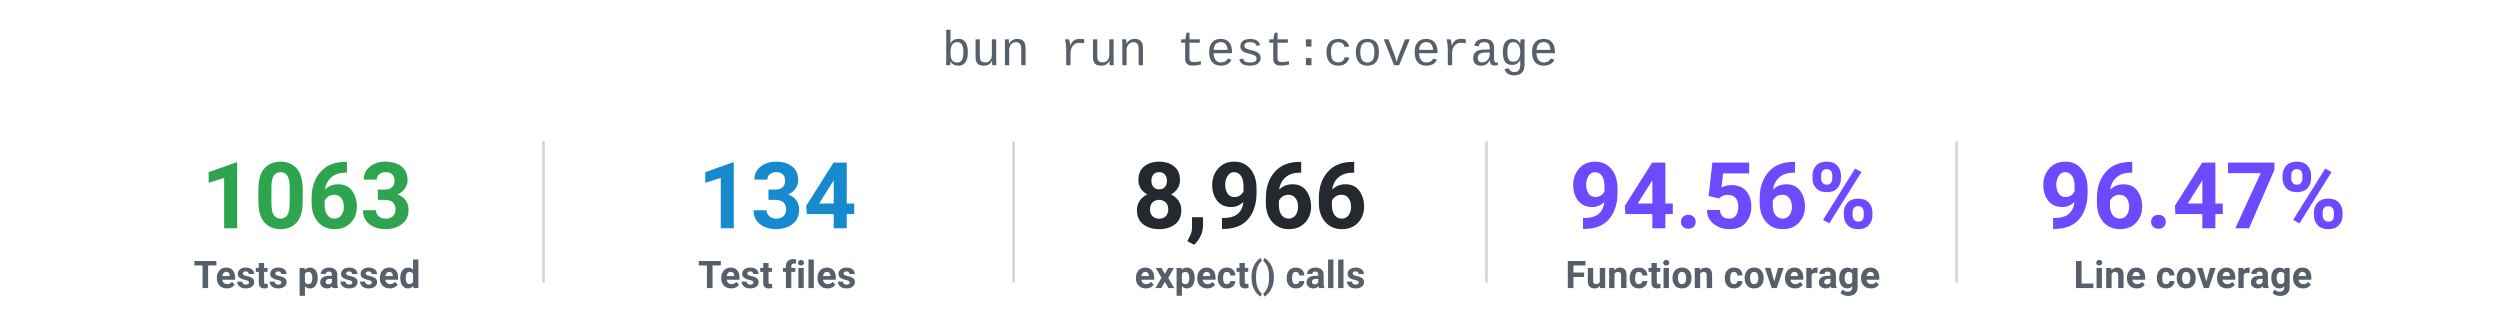
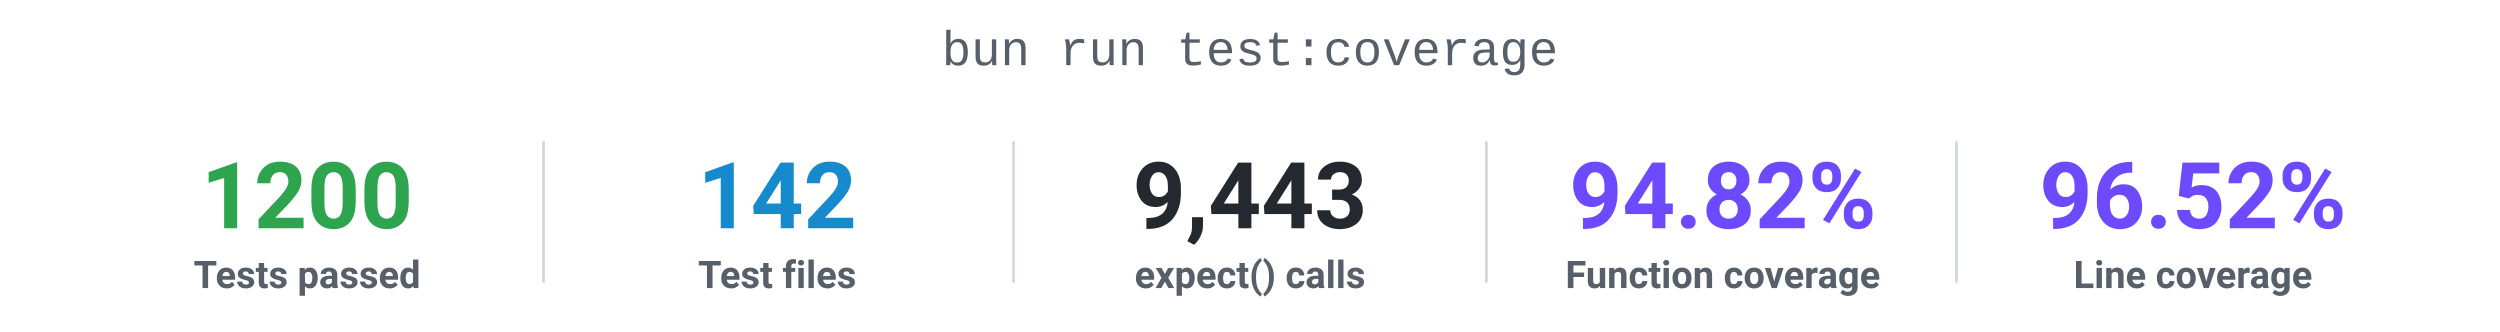
- <svg xmlns="http://www.w3.org/2000/svg" viewBox="0 0 920 122" width="920" height="122" role="img" aria-label="bun run test:coverage — 1063 tests passed, 134 test files, 8,966 expect() calls, 94.56% function coverage, 96.47% line coverage">
+ <svg xmlns="http://www.w3.org/2000/svg" viewBox="0 0 920 122" width="920" height="122" role="img" aria-label="bun run test:coverage — 1200 tests passed, 142 test files, 9,443 expect() calls, 94.82% function coverage, 96.52% line coverage">
  <style>
    .cmd { font-family: ui-monospace, SFMono-Regular, 'SF Mono', Menlo, Consolas, 'Liberation Mono', monospace; font-weight: 500; font-size: 18px; }
    .val { font-family: system-ui, -apple-system, BlinkMacSystemFont, 'Segoe UI', Roboto, sans-serif; font-weight: 700; font-size: 34px; }
    .lbl { font-family: system-ui, -apple-system, BlinkMacSystemFont, 'Segoe UI', Roboto, sans-serif; font-weight: 600; font-size: 14px; }
  </style>
  <text x="460" y="24" text-anchor="middle" class="cmd" fill="#57606a">bun run test:coverage</text>
  <line x1="200" y1="52" x2="200" y2="104" stroke="#d0d7de" stroke-width="1" />
  <line x1="373" y1="52" x2="373" y2="104" stroke="#d0d7de" stroke-width="1" />
  <line x1="547" y1="52" x2="547" y2="104" stroke="#d0d7de" stroke-width="1" />
  <line x1="720" y1="52" x2="720" y2="104" stroke="#d0d7de" stroke-width="1" />
-   <text x="113" y="84" text-anchor="middle" class="val" fill="#2ea44f">1063</text>
+   <text x="113" y="84" text-anchor="middle" class="val" fill="#2ea44f">1200</text>
  <text x="113" y="106" text-anchor="middle" class="lbl" fill="#57606a">Tests passed</text>
-   <text x="286" y="84" text-anchor="middle" class="val" fill="#1789cd">134</text>
+   <text x="286" y="84" text-anchor="middle" class="val" fill="#1789cd">142</text>
  <text x="286" y="106" text-anchor="middle" class="lbl" fill="#57606a">Test files</text>
-   <text x="460" y="84" text-anchor="middle" class="val" fill="#24292f">8,966</text>
+   <text x="460" y="84" text-anchor="middle" class="val" fill="#24292f">9,443</text>
  <text x="460" y="106" text-anchor="middle" class="lbl" fill="#57606a">expect() calls</text>
-   <text x="634" y="84" text-anchor="middle" class="val" fill="#6d4aff">94.56%</text>
+   <text x="634" y="84" text-anchor="middle" class="val" fill="#6d4aff">94.82%</text>
  <text x="634" y="106" text-anchor="middle" class="lbl" fill="#57606a">Function coverage</text>
-   <text x="807" y="84" text-anchor="middle" class="val" fill="#6d4aff">96.47%</text>
+   <text x="807" y="84" text-anchor="middle" class="val" fill="#6d4aff">96.52%</text>
  <text x="807" y="106" text-anchor="middle" class="lbl" fill="#57606a">Line coverage</text>
</svg>
